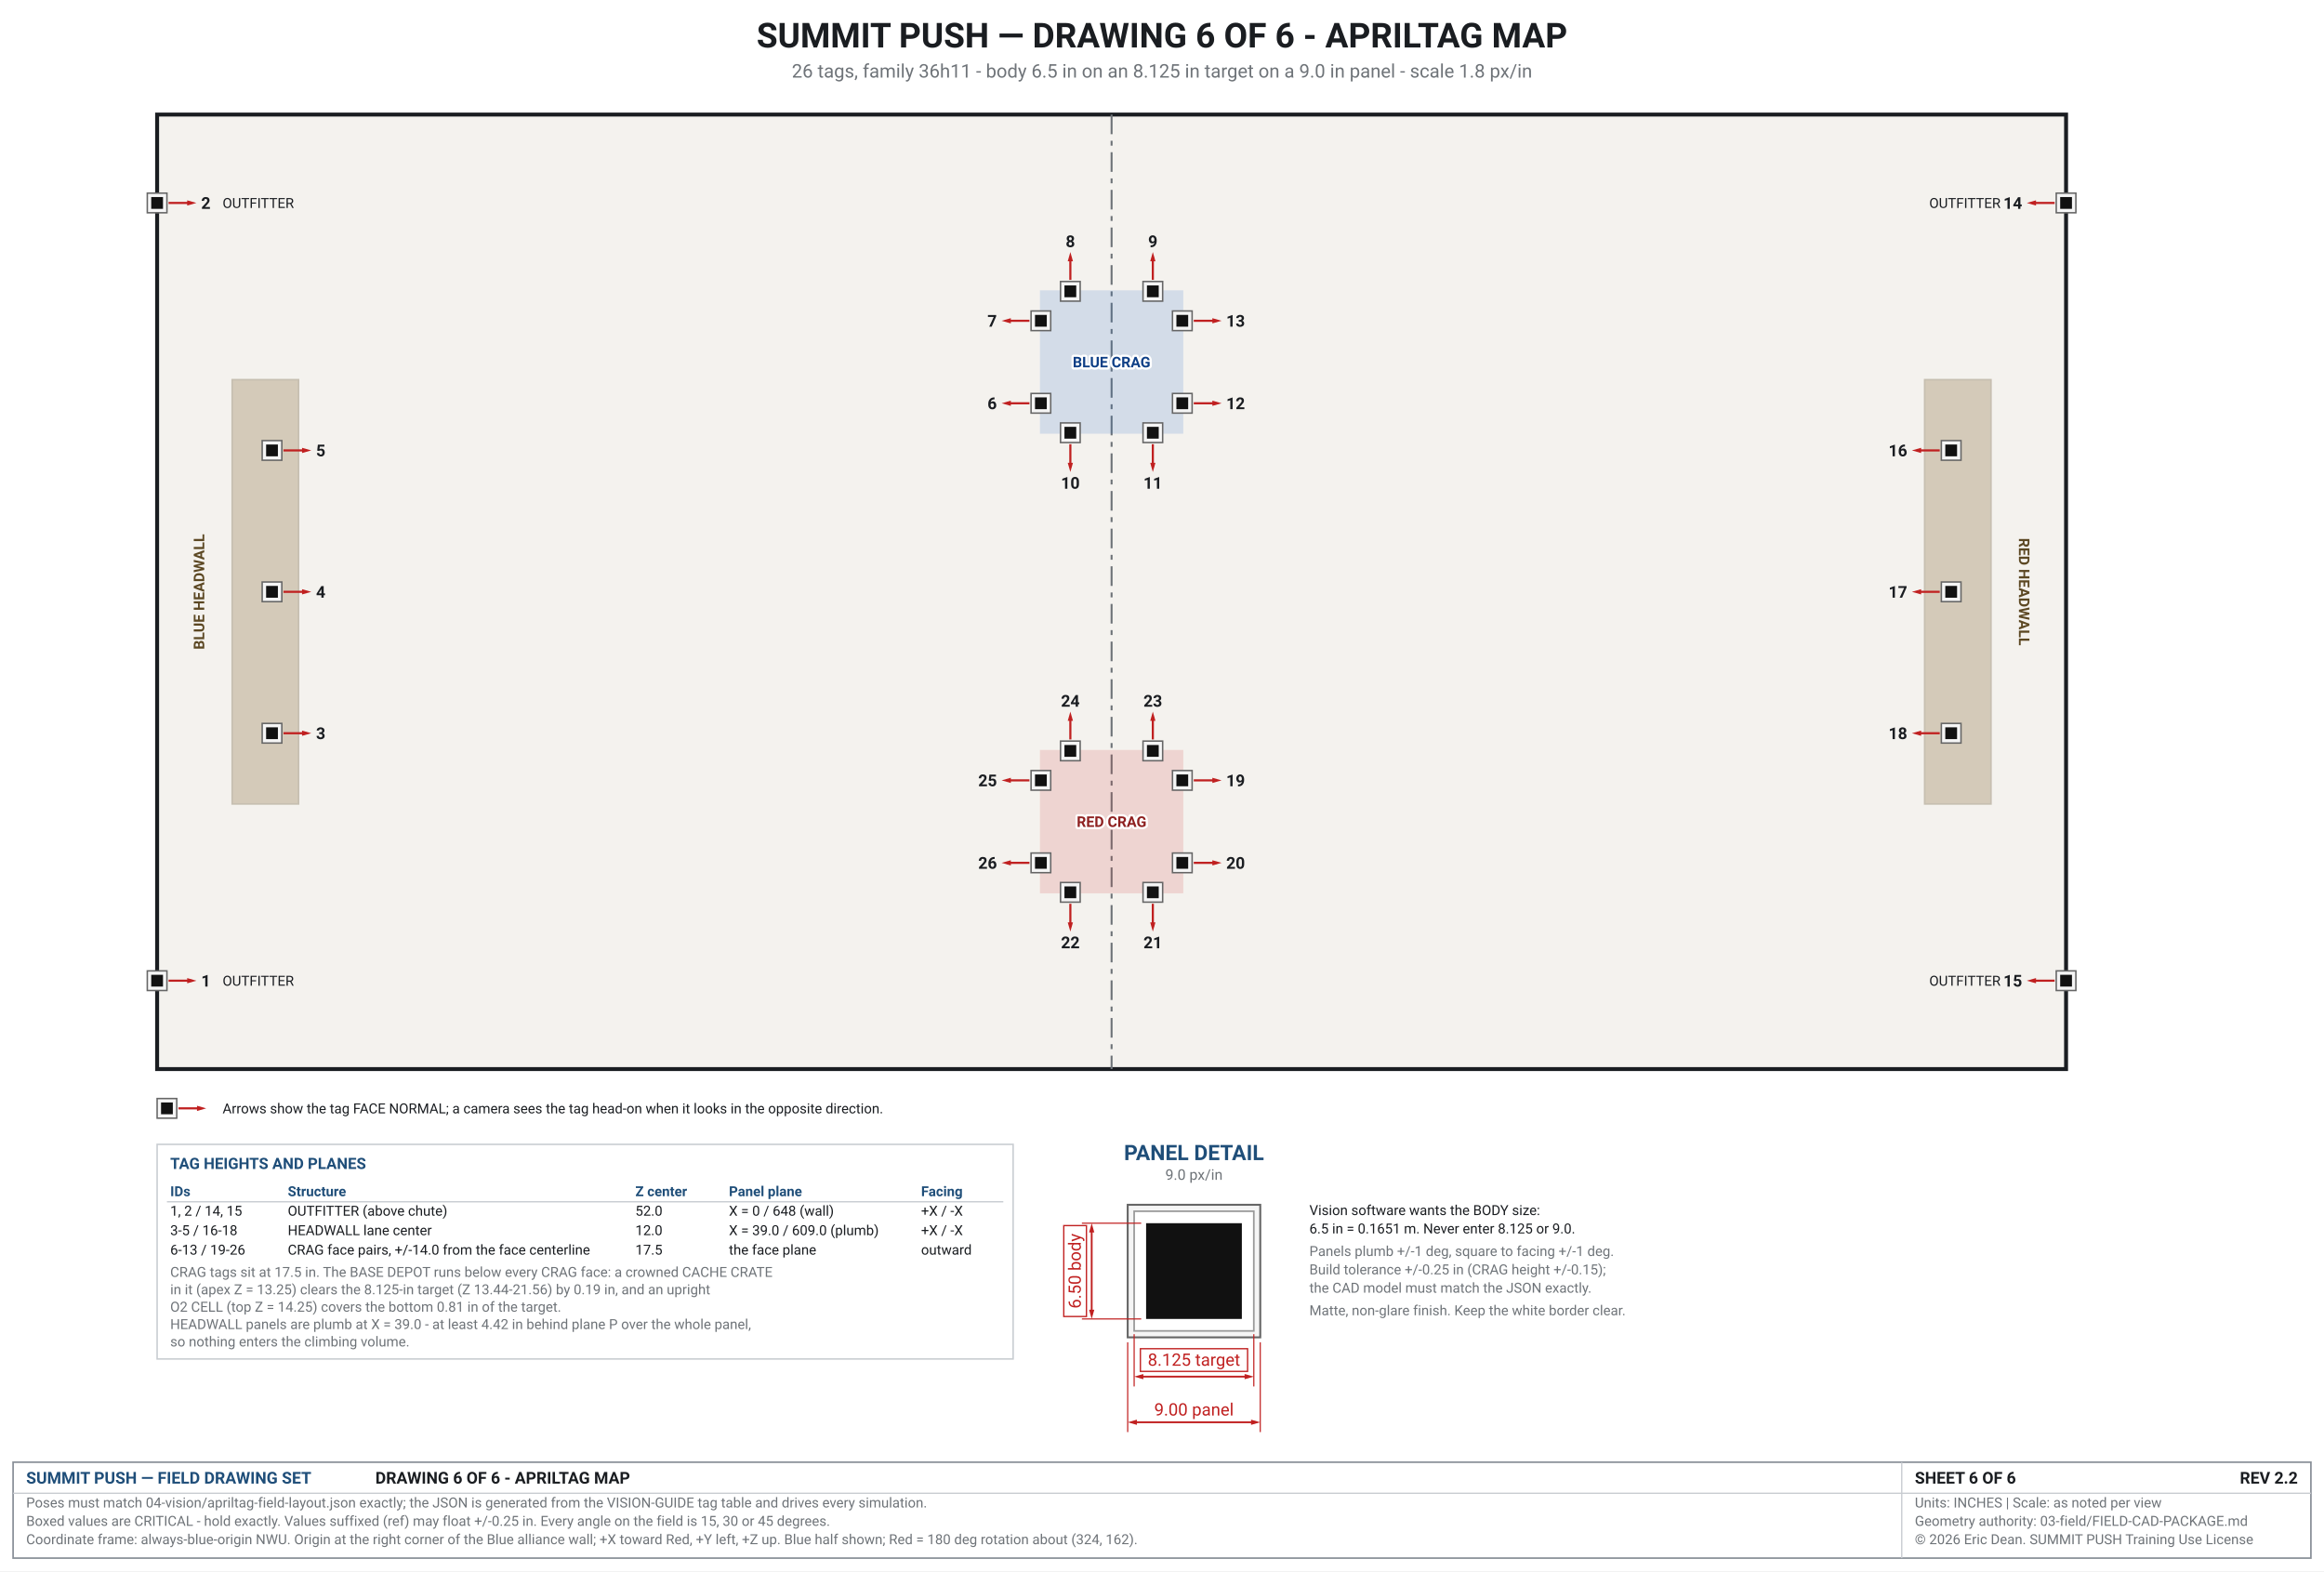
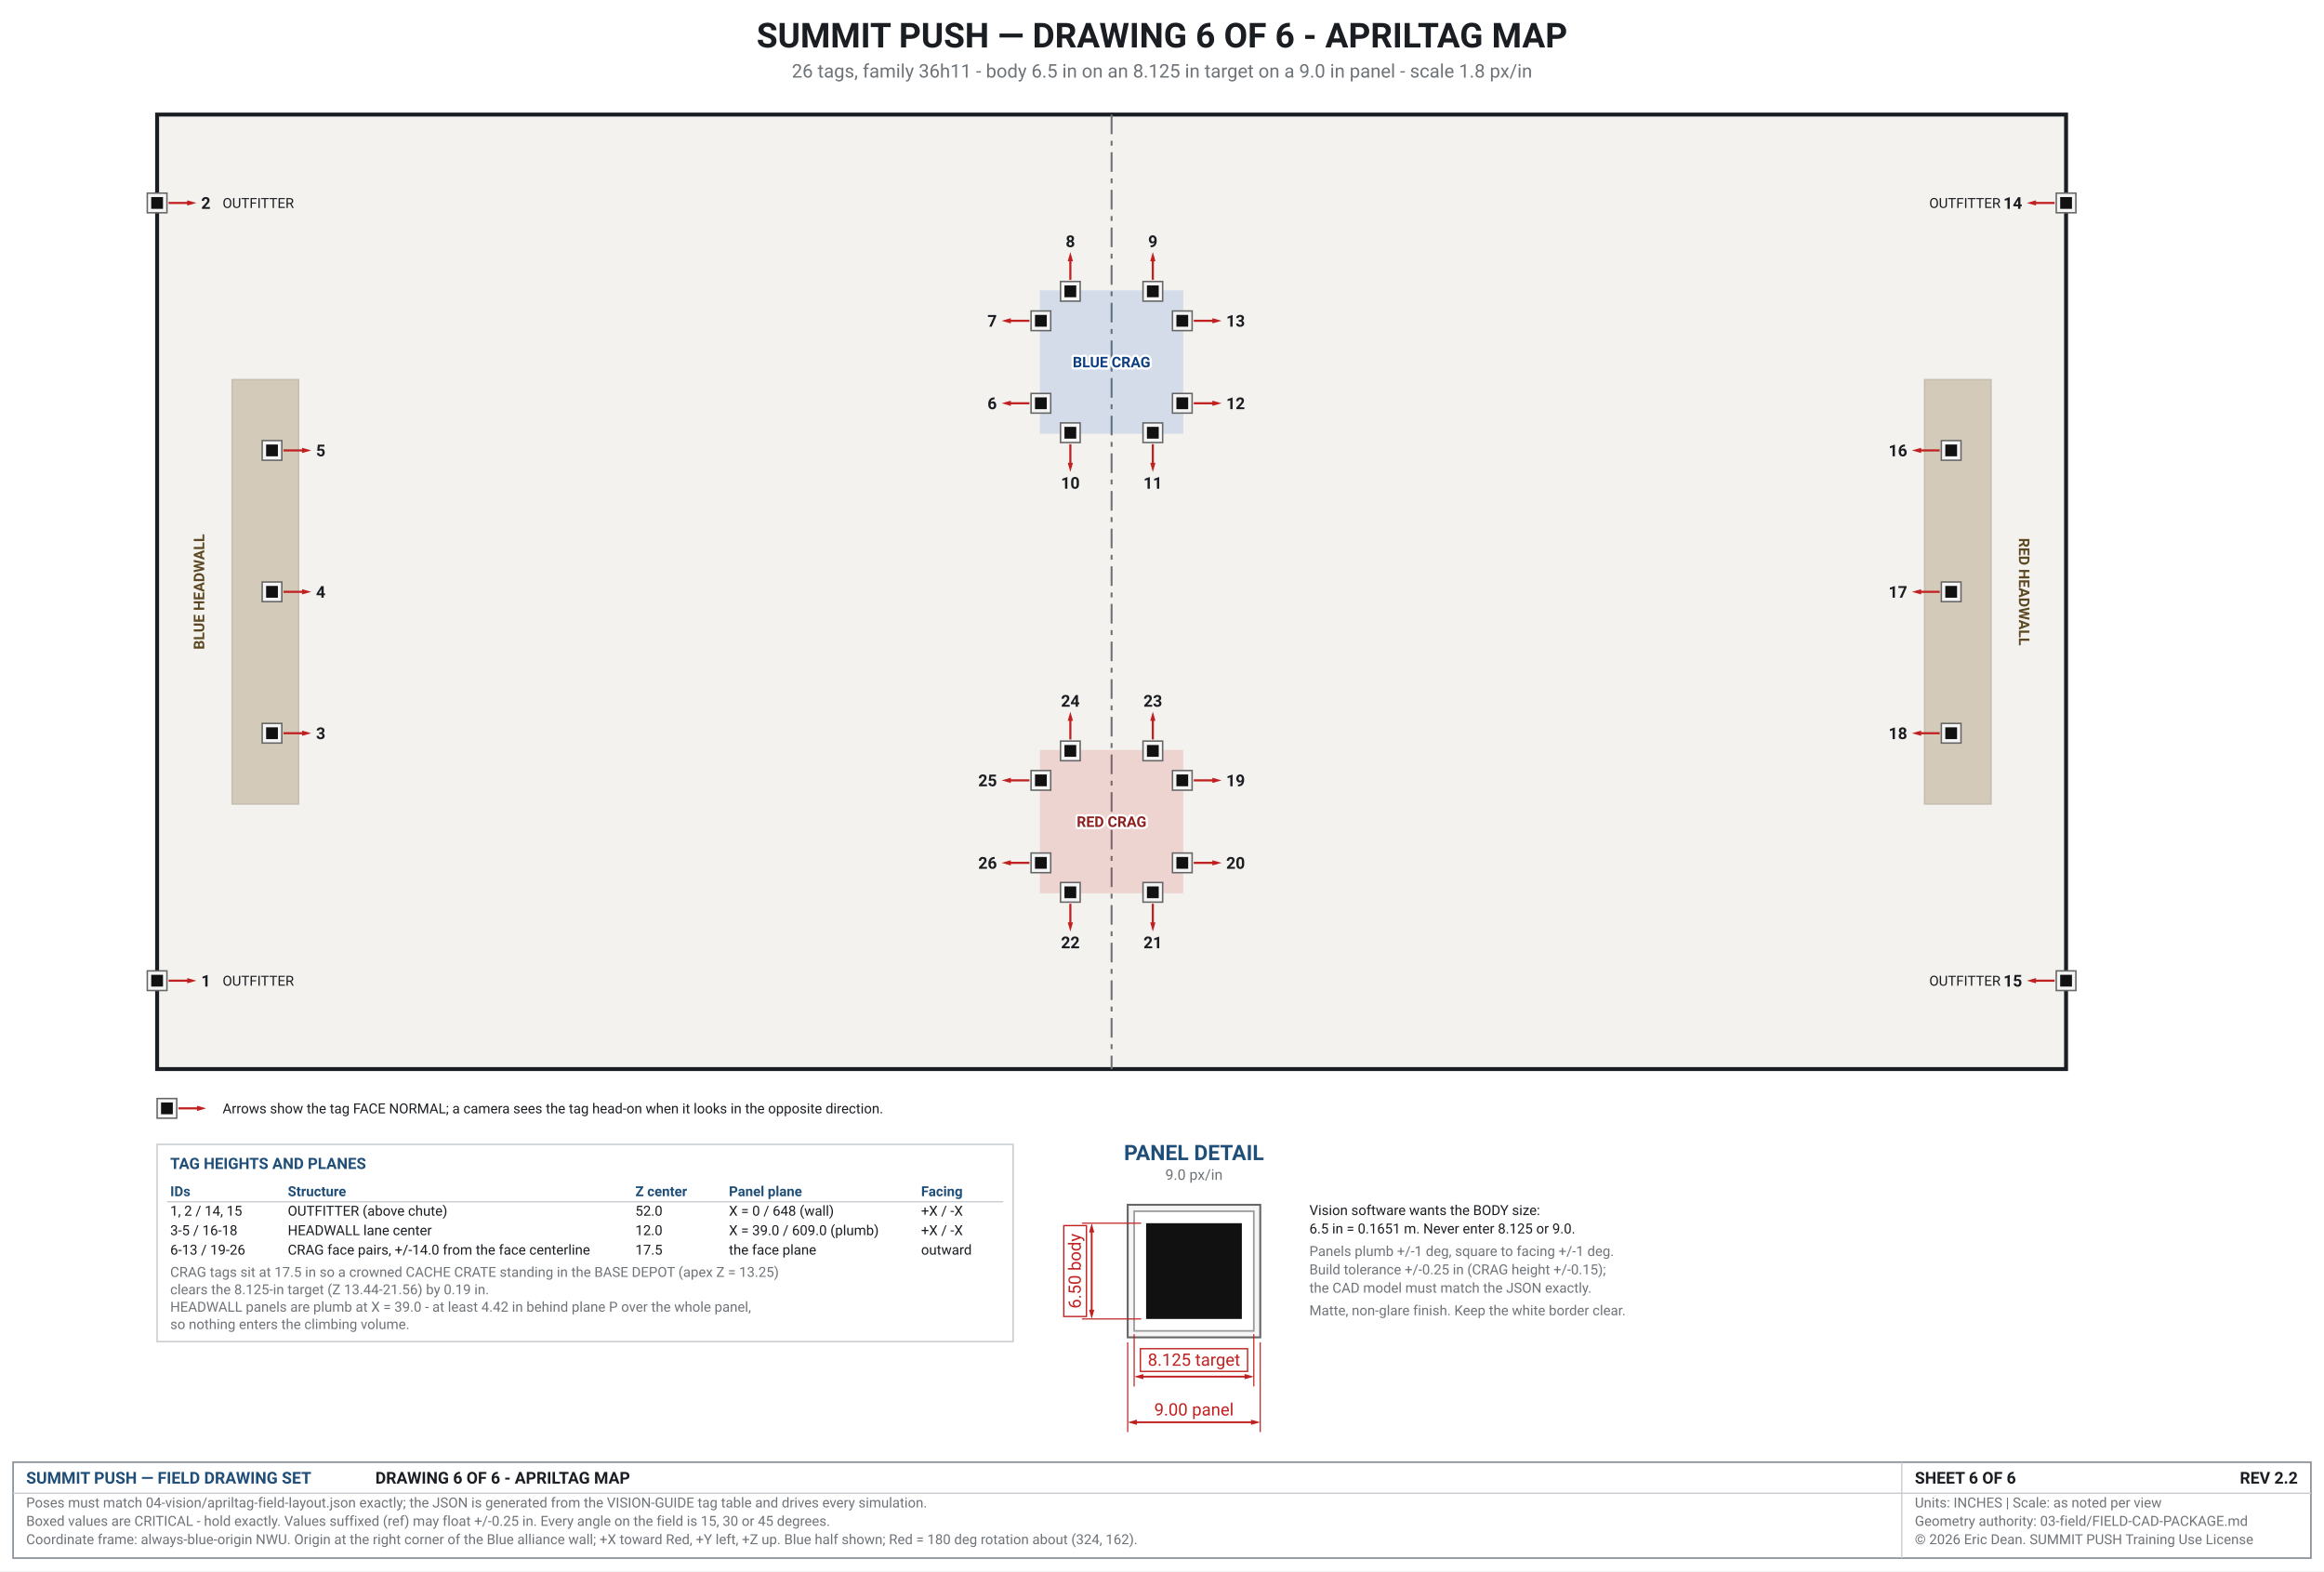
<svg xmlns="http://www.w3.org/2000/svg" viewBox="0 0 1420 960" font-family="Segoe UI, Roboto, Arial, sans-serif">
  <rect width="1420" height="960" fill="#ffffff" />
  <text x="710" y="29.0" text-anchor="middle" font-size="21.00" font-weight="bold" fill="#1A1D21">SUMMIT PUSH — DRAWING 6 OF 6 - APRILTAG MAP</text>
  <text x="710" y="47.4" text-anchor="middle" font-size="11.50" fill="#6E7378">26 tags, family 36h11 - body 6.5 in on an 8.125 in target on a 9.0 in panel - scale 1.8 px/in</text>
  <rect x="96.00" y="70.00" width="1166.40" height="583.20" fill="#F4F2EE" stroke="#1A1D21" stroke-width="2.40" />
  <line x1="679.20" y1="70.00" x2="679.20" y2="653.20" stroke="#6E7378" stroke-width="1.20" stroke-dasharray="12 4 3 4" />
  <rect x="636.00" y="178.00" width="86.40" height="86.40" fill="#1D63C8" stroke="#1D63C8" stroke-width="1.20" opacity="0.16" />
  <text x="679.20" y="224.44" font-size="9.00" fill="#0E3F86" text-anchor="middle" font-weight="bold" stroke="#FFFFFF" stroke-width="2.70" stroke-linejoin="round" paint-order="stroke">BLUE CRAG</text>
  <rect x="636.00" y="458.80" width="86.40" height="86.40" fill="#CC3333" stroke="#CC3333" stroke-width="1.20" opacity="0.16" />
  <text x="679.20" y="505.24" font-size="9.00" fill="#8E2020" text-anchor="middle" font-weight="bold" stroke="#FFFFFF" stroke-width="2.70" stroke-linejoin="round" paint-order="stroke">RED CRAG</text>
  <rect x="141.89" y="232.00" width="40.51" height="259.20" fill="#8A6D3B" stroke="#5C4823" stroke-width="1.00" opacity="0.30" />
  <text x="124.80" y="361.60" font-size="9.00" fill="#5C4823" text-anchor="middle" font-weight="bold" transform="rotate(-90.00 124.80 361.60)">BLUE HEADWALL</text>
  <rect x="1176.00" y="232.00" width="40.51" height="259.20" fill="#8A6D3B" stroke="#5C4823" stroke-width="1.00" opacity="0.30" />
  <text x="1233.60" y="361.60" font-size="9.00" fill="#5C4823" text-anchor="middle" font-weight="bold" transform="rotate(90.00 1233.60 361.60)">RED HEADWALL</text>
  <rect x="90.00" y="593.20" width="12.00" height="12.00" fill="#F5F5F5" stroke="#666666" stroke-width="0.90" />
  <rect x="92.40" y="595.60" width="7.20" height="7.20" fill="#111111" stroke="none" stroke-width="0.00" />
  <line x1="103.00" y1="599.20" x2="116.90" y2="599.20" stroke="#C02020" stroke-width="1.30" />
  <path d="M 120.00 599.20 L 114.37 600.80 L 114.37 597.60 Z" fill="#C02020" stroke="none" />
  <text x="125.78" y="602.80" font-size="10.00" fill="#1A1D21" text-anchor="middle" font-weight="bold">1</text>
  <text x="136.00" y="602.26" font-size="8.50" fill="#1A1D21">OUTFITTER</text>
  <rect x="90.00" y="118.00" width="12.00" height="12.00" fill="#F5F5F5" stroke="#666666" stroke-width="0.90" />
  <rect x="92.40" y="120.40" width="7.20" height="7.20" fill="#111111" stroke="none" stroke-width="0.00" />
  <line x1="103.00" y1="124.00" x2="116.90" y2="124.00" stroke="#C02020" stroke-width="1.30" />
  <path d="M 120.00 124.00 L 114.37 125.60 L 114.37 122.40 Z" fill="#C02020" stroke="none" />
  <text x="125.78" y="127.60" font-size="10.00" fill="#1A1D21" text-anchor="middle" font-weight="bold">2</text>
  <text x="136.00" y="127.06" font-size="8.50" fill="#1A1D21">OUTFITTER</text>
  <rect x="160.20" y="442.00" width="12.00" height="12.00" fill="#F5F5F5" stroke="#666666" stroke-width="0.90" />
  <rect x="162.60" y="444.40" width="7.20" height="7.20" fill="#111111" stroke="none" stroke-width="0.00" />
  <line x1="173.20" y1="448.00" x2="187.10" y2="448.00" stroke="#C02020" stroke-width="1.30" />
  <path d="M 190.20 448.00 L 184.57 449.60 L 184.57 446.40 Z" fill="#C02020" stroke="none" />
  <text x="195.98" y="451.60" font-size="10.00" fill="#1A1D21" text-anchor="middle" font-weight="bold">3</text>
  <rect x="160.20" y="355.60" width="12.00" height="12.00" fill="#F5F5F5" stroke="#666666" stroke-width="0.90" />
  <rect x="162.60" y="358.00" width="7.20" height="7.20" fill="#111111" stroke="none" stroke-width="0.00" />
  <line x1="173.20" y1="361.60" x2="187.10" y2="361.60" stroke="#C02020" stroke-width="1.30" />
  <path d="M 190.20 361.60 L 184.57 363.20 L 184.57 360.00 Z" fill="#C02020" stroke="none" />
  <text x="195.98" y="365.20" font-size="10.00" fill="#1A1D21" text-anchor="middle" font-weight="bold">4</text>
  <rect x="160.20" y="269.20" width="12.00" height="12.00" fill="#F5F5F5" stroke="#666666" stroke-width="0.90" />
  <rect x="162.60" y="271.60" width="7.20" height="7.20" fill="#111111" stroke="none" stroke-width="0.00" />
  <line x1="173.20" y1="275.20" x2="187.10" y2="275.20" stroke="#C02020" stroke-width="1.30" />
  <path d="M 190.20 275.20 L 184.57 276.80 L 184.57 273.60 Z" fill="#C02020" stroke="none" />
  <text x="195.98" y="278.80" font-size="10.00" fill="#1A1D21" text-anchor="middle" font-weight="bold">5</text>
  <rect x="630.00" y="240.40" width="12.00" height="12.00" fill="#F5F5F5" stroke="#666666" stroke-width="0.90" />
  <rect x="632.40" y="242.80" width="7.20" height="7.20" fill="#111111" stroke="none" stroke-width="0.00" />
  <line x1="629.00" y1="246.40" x2="615.10" y2="246.40" stroke="#C02020" stroke-width="1.30" />
  <path d="M 612.00 246.40 L 617.63 244.80 L 617.63 248.00 Z" fill="#C02020" stroke="none" />
  <text x="606.22" y="250.00" font-size="10.00" fill="#1A1D21" text-anchor="middle" font-weight="bold">6</text>
  <rect x="630.00" y="190.00" width="12.00" height="12.00" fill="#F5F5F5" stroke="#666666" stroke-width="0.90" />
  <rect x="632.40" y="192.40" width="7.20" height="7.20" fill="#111111" stroke="none" stroke-width="0.00" />
  <line x1="629.00" y1="196.00" x2="615.10" y2="196.00" stroke="#C02020" stroke-width="1.30" />
  <path d="M 612.00 196.00 L 617.63 194.40 L 617.63 197.60 Z" fill="#C02020" stroke="none" />
  <text x="606.22" y="199.60" font-size="10.00" fill="#1A1D21" text-anchor="middle" font-weight="bold">7</text>
  <rect x="648.00" y="172.00" width="12.00" height="12.00" fill="#F5F5F5" stroke="#666666" stroke-width="0.90" />
  <rect x="650.40" y="174.40" width="7.20" height="7.20" fill="#111111" stroke="none" stroke-width="0.00" />
  <line x1="654.00" y1="171.00" x2="654.00" y2="157.10" stroke="#C02020" stroke-width="1.30" />
  <path d="M 654.00 154.00 L 655.60 159.63 L 652.40 159.63 Z" fill="#C02020" stroke="none" />
  <text x="654.00" y="151.00" font-size="10.00" fill="#1A1D21" text-anchor="middle" font-weight="bold">8</text>
  <rect x="698.40" y="172.00" width="12.00" height="12.00" fill="#F5F5F5" stroke="#666666" stroke-width="0.90" />
  <rect x="700.80" y="174.40" width="7.20" height="7.20" fill="#111111" stroke="none" stroke-width="0.00" />
  <line x1="704.40" y1="171.00" x2="704.40" y2="157.10" stroke="#C02020" stroke-width="1.30" />
  <path d="M 704.40 154.00 L 706.00 159.63 L 702.80 159.63 Z" fill="#C02020" stroke="none" />
  <text x="704.40" y="151.00" font-size="10.00" fill="#1A1D21" text-anchor="middle" font-weight="bold">9</text>
  <rect x="648.00" y="258.40" width="12.00" height="12.00" fill="#F5F5F5" stroke="#666666" stroke-width="0.90" />
  <rect x="650.40" y="260.80" width="7.20" height="7.20" fill="#111111" stroke="none" stroke-width="0.00" />
  <line x1="654.00" y1="271.40" x2="654.00" y2="285.30" stroke="#C02020" stroke-width="1.30" />
  <path d="M 654.00 288.40 L 652.40 282.77 L 655.60 282.77 Z" fill="#C02020" stroke="none" />
  <text x="654.00" y="298.60" font-size="10.00" fill="#1A1D21" text-anchor="middle" font-weight="bold">10</text>
  <rect x="698.40" y="258.40" width="12.00" height="12.00" fill="#F5F5F5" stroke="#666666" stroke-width="0.90" />
  <rect x="700.80" y="260.80" width="7.20" height="7.20" fill="#111111" stroke="none" stroke-width="0.00" />
  <line x1="704.40" y1="271.40" x2="704.40" y2="285.30" stroke="#C02020" stroke-width="1.30" />
  <path d="M 704.40 288.40 L 702.80 282.77 L 706.00 282.77 Z" fill="#C02020" stroke="none" />
  <text x="704.40" y="298.60" font-size="10.00" fill="#1A1D21" text-anchor="middle" font-weight="bold">11</text>
  <rect x="716.40" y="240.40" width="12.00" height="12.00" fill="#F5F5F5" stroke="#666666" stroke-width="0.90" />
  <rect x="718.80" y="242.80" width="7.20" height="7.20" fill="#111111" stroke="none" stroke-width="0.00" />
  <line x1="729.40" y1="246.40" x2="743.30" y2="246.40" stroke="#C02020" stroke-width="1.30" />
  <path d="M 746.40 246.40 L 740.77 248.00 L 740.77 244.80 Z" fill="#C02020" stroke="none" />
  <text x="754.96" y="250.00" font-size="10.00" fill="#1A1D21" text-anchor="middle" font-weight="bold">12</text>
  <rect x="716.40" y="190.00" width="12.00" height="12.00" fill="#F5F5F5" stroke="#666666" stroke-width="0.90" />
  <rect x="718.80" y="192.40" width="7.20" height="7.20" fill="#111111" stroke="none" stroke-width="0.00" />
  <line x1="729.40" y1="196.00" x2="743.30" y2="196.00" stroke="#C02020" stroke-width="1.30" />
  <path d="M 746.40 196.00 L 740.77 197.60 L 740.77 194.40 Z" fill="#C02020" stroke="none" />
  <text x="754.96" y="199.60" font-size="10.00" fill="#1A1D21" text-anchor="middle" font-weight="bold">13</text>
  <rect x="1256.40" y="118.00" width="12.00" height="12.00" fill="#F5F5F5" stroke="#666666" stroke-width="0.90" />
  <rect x="1258.80" y="120.40" width="7.20" height="7.20" fill="#111111" stroke="none" stroke-width="0.00" />
  <line x1="1255.40" y1="124.00" x2="1241.50" y2="124.00" stroke="#C02020" stroke-width="1.30" />
  <path d="M 1238.40 124.00 L 1244.03 122.40 L 1244.03 125.60 Z" fill="#C02020" stroke="none" />
  <text x="1229.84" y="127.60" font-size="10.00" fill="#1A1D21" text-anchor="middle" font-weight="bold">14</text>
  <text x="1222.40" y="127.06" font-size="8.50" fill="#1A1D21" text-anchor="end">OUTFITTER</text>
  <rect x="1256.40" y="593.20" width="12.00" height="12.00" fill="#F5F5F5" stroke="#666666" stroke-width="0.90" />
  <rect x="1258.80" y="595.60" width="7.20" height="7.20" fill="#111111" stroke="none" stroke-width="0.00" />
  <line x1="1255.40" y1="599.20" x2="1241.50" y2="599.20" stroke="#C02020" stroke-width="1.30" />
  <path d="M 1238.40 599.20 L 1244.03 597.60 L 1244.03 600.80 Z" fill="#C02020" stroke="none" />
  <text x="1229.84" y="602.80" font-size="10.00" fill="#1A1D21" text-anchor="middle" font-weight="bold">15</text>
  <text x="1222.40" y="602.26" font-size="8.50" fill="#1A1D21" text-anchor="end">OUTFITTER</text>
  <rect x="1186.20" y="269.20" width="12.00" height="12.00" fill="#F5F5F5" stroke="#666666" stroke-width="0.90" />
  <rect x="1188.60" y="271.60" width="7.20" height="7.20" fill="#111111" stroke="none" stroke-width="0.00" />
  <line x1="1185.20" y1="275.20" x2="1171.30" y2="275.20" stroke="#C02020" stroke-width="1.30" />
  <path d="M 1168.20 275.20 L 1173.83 273.60 L 1173.83 276.80 Z" fill="#C02020" stroke="none" />
  <text x="1159.64" y="278.80" font-size="10.00" fill="#1A1D21" text-anchor="middle" font-weight="bold">16</text>
  <rect x="1186.20" y="355.60" width="12.00" height="12.00" fill="#F5F5F5" stroke="#666666" stroke-width="0.90" />
  <rect x="1188.60" y="358.00" width="7.20" height="7.20" fill="#111111" stroke="none" stroke-width="0.00" />
  <line x1="1185.20" y1="361.60" x2="1171.30" y2="361.60" stroke="#C02020" stroke-width="1.30" />
  <path d="M 1168.20 361.60 L 1173.83 360.00 L 1173.83 363.20 Z" fill="#C02020" stroke="none" />
  <text x="1159.64" y="365.20" font-size="10.00" fill="#1A1D21" text-anchor="middle" font-weight="bold">17</text>
  <rect x="1186.20" y="442.00" width="12.00" height="12.00" fill="#F5F5F5" stroke="#666666" stroke-width="0.90" />
  <rect x="1188.60" y="444.40" width="7.20" height="7.20" fill="#111111" stroke="none" stroke-width="0.00" />
  <line x1="1185.20" y1="448.00" x2="1171.30" y2="448.00" stroke="#C02020" stroke-width="1.30" />
  <path d="M 1168.20 448.00 L 1173.83 446.40 L 1173.83 449.60 Z" fill="#C02020" stroke="none" />
  <text x="1159.64" y="451.60" font-size="10.00" fill="#1A1D21" text-anchor="middle" font-weight="bold">18</text>
  <rect x="716.40" y="470.80" width="12.00" height="12.00" fill="#F5F5F5" stroke="#666666" stroke-width="0.90" />
  <rect x="718.80" y="473.20" width="7.20" height="7.20" fill="#111111" stroke="none" stroke-width="0.00" />
  <line x1="729.40" y1="476.80" x2="743.30" y2="476.80" stroke="#C02020" stroke-width="1.30" />
  <path d="M 746.40 476.80 L 740.77 478.40 L 740.77 475.20 Z" fill="#C02020" stroke="none" />
  <text x="754.96" y="480.40" font-size="10.00" fill="#1A1D21" text-anchor="middle" font-weight="bold">19</text>
  <rect x="716.40" y="521.20" width="12.00" height="12.00" fill="#F5F5F5" stroke="#666666" stroke-width="0.90" />
  <rect x="718.80" y="523.60" width="7.20" height="7.20" fill="#111111" stroke="none" stroke-width="0.00" />
  <line x1="729.40" y1="527.20" x2="743.30" y2="527.20" stroke="#C02020" stroke-width="1.30" />
  <path d="M 746.40 527.20 L 740.77 528.80 L 740.77 525.60 Z" fill="#C02020" stroke="none" />
  <text x="754.96" y="530.80" font-size="10.00" fill="#1A1D21" text-anchor="middle" font-weight="bold">20</text>
  <rect x="698.40" y="539.20" width="12.00" height="12.00" fill="#F5F5F5" stroke="#666666" stroke-width="0.90" />
  <rect x="700.80" y="541.60" width="7.20" height="7.20" fill="#111111" stroke="none" stroke-width="0.00" />
  <line x1="704.40" y1="552.20" x2="704.40" y2="566.10" stroke="#C02020" stroke-width="1.30" />
  <path d="M 704.40 569.20 L 702.80 563.57 L 706.00 563.57 Z" fill="#C02020" stroke="none" />
  <text x="704.40" y="579.40" font-size="10.00" fill="#1A1D21" text-anchor="middle" font-weight="bold">21</text>
  <rect x="648.00" y="539.20" width="12.00" height="12.00" fill="#F5F5F5" stroke="#666666" stroke-width="0.90" />
  <rect x="650.40" y="541.60" width="7.20" height="7.20" fill="#111111" stroke="none" stroke-width="0.00" />
  <line x1="654.00" y1="552.20" x2="654.00" y2="566.10" stroke="#C02020" stroke-width="1.30" />
  <path d="M 654.00 569.20 L 652.40 563.57 L 655.60 563.57 Z" fill="#C02020" stroke="none" />
  <text x="654.00" y="579.40" font-size="10.00" fill="#1A1D21" text-anchor="middle" font-weight="bold">22</text>
  <rect x="698.40" y="452.80" width="12.00" height="12.00" fill="#F5F5F5" stroke="#666666" stroke-width="0.90" />
  <rect x="700.80" y="455.20" width="7.20" height="7.20" fill="#111111" stroke="none" stroke-width="0.00" />
  <line x1="704.40" y1="451.80" x2="704.40" y2="437.90" stroke="#C02020" stroke-width="1.30" />
  <path d="M 704.40 434.80 L 706.00 440.43 L 702.80 440.43 Z" fill="#C02020" stroke="none" />
  <text x="704.40" y="431.80" font-size="10.00" fill="#1A1D21" text-anchor="middle" font-weight="bold">23</text>
  <rect x="648.00" y="452.80" width="12.00" height="12.00" fill="#F5F5F5" stroke="#666666" stroke-width="0.90" />
  <rect x="650.40" y="455.20" width="7.20" height="7.20" fill="#111111" stroke="none" stroke-width="0.00" />
  <line x1="654.00" y1="451.80" x2="654.00" y2="437.90" stroke="#C02020" stroke-width="1.30" />
  <path d="M 654.00 434.80 L 655.60 440.43 L 652.40 440.43 Z" fill="#C02020" stroke="none" />
  <text x="654.00" y="431.80" font-size="10.00" fill="#1A1D21" text-anchor="middle" font-weight="bold">24</text>
  <rect x="630.00" y="470.80" width="12.00" height="12.00" fill="#F5F5F5" stroke="#666666" stroke-width="0.90" />
  <rect x="632.40" y="473.20" width="7.20" height="7.20" fill="#111111" stroke="none" stroke-width="0.00" />
  <line x1="629.00" y1="476.80" x2="615.10" y2="476.80" stroke="#C02020" stroke-width="1.30" />
  <path d="M 612.00 476.80 L 617.63 475.20 L 617.63 478.40 Z" fill="#C02020" stroke="none" />
  <text x="603.44" y="480.40" font-size="10.00" fill="#1A1D21" text-anchor="middle" font-weight="bold">25</text>
  <rect x="630.00" y="521.20" width="12.00" height="12.00" fill="#F5F5F5" stroke="#666666" stroke-width="0.90" />
  <rect x="632.40" y="523.60" width="7.20" height="7.20" fill="#111111" stroke="none" stroke-width="0.00" />
  <line x1="629.00" y1="527.20" x2="615.10" y2="527.20" stroke="#C02020" stroke-width="1.30" />
  <path d="M 612.00 527.20 L 617.63 525.60 L 617.63 528.80 Z" fill="#C02020" stroke="none" />
  <text x="603.44" y="530.80" font-size="10.00" fill="#1A1D21" text-anchor="middle" font-weight="bold">26</text>
  <rect x="96.00" y="671.20" width="12.00" height="12.00" fill="#F5F5F5" stroke="#666666" stroke-width="0.90" />
  <rect x="98.40" y="673.60" width="7.20" height="7.20" fill="#111111" stroke="none" stroke-width="0.00" />
  <line x1="109.00" y1="677.20" x2="122.90" y2="677.20" stroke="#C02020" stroke-width="1.30" />
  <path d="M 126.00 677.20 L 120.37 678.80 L 120.37 675.60 Z" fill="#C02020" stroke="none" />
  <text x="136.00" y="680.26" font-size="8.50" fill="#1A1D21">Arrows show the tag FACE NORMAL; a camera sees the tag head-on when it looks in the opposite direction.</text>
-   <rect x="96.00" y="699.20" width="523.04" height="131.13" fill="#FFFFFF" stroke="#C8CCD1" stroke-width="0.90" />
+   <rect x="96.00" y="699.20" width="523.04" height="120.50" fill="#FFFFFF" stroke="#C8CCD1" stroke-width="0.90" />
  <text x="104.00" y="714.23" font-size="9.50" fill="#1F4E79" font-weight="bold">TAG HEIGHTS AND PLANES</text>
  <text x="104.00" y="730.88" font-size="8.50" fill="#1F4E79" font-weight="bold">IDs</text>
  <text x="175.83" y="730.88" font-size="8.50" fill="#1F4E79" font-weight="bold">Structure</text>
  <text x="388.20" y="730.88" font-size="8.50" fill="#1F4E79" font-weight="bold">Z center</text>
  <text x="445.38" y="730.88" font-size="8.50" fill="#1F4E79" font-weight="bold">Panel plane</text>
  <text x="562.81" y="730.88" font-size="8.50" fill="#1F4E79" font-weight="bold">Facing</text>
  <line x1="102.00" y1="734.28" x2="613.04" y2="734.28" stroke="#C8CCD1" stroke-width="0.80" />
  <text x="104.00" y="742.78" font-size="8.50" fill="#1A1D21">1, 2 / 14, 15</text>
  <text x="175.83" y="742.78" font-size="8.50" fill="#1A1D21">OUTFITTER (above chute)</text>
  <text x="388.20" y="742.78" font-size="8.50" fill="#1A1D21">52.0</text>
  <text x="445.38" y="742.78" font-size="8.50" fill="#1A1D21">X = 0 / 648 (wall)</text>
  <text x="562.81" y="742.78" font-size="8.50" fill="#1A1D21">+X / -X</text>
  <text x="104.00" y="754.68" font-size="8.50" fill="#1A1D21">3-5 / 16-18</text>
  <text x="175.83" y="754.68" font-size="8.50" fill="#1A1D21">HEADWALL lane center</text>
  <text x="388.20" y="754.68" font-size="8.50" fill="#1A1D21">12.0</text>
  <text x="445.38" y="754.68" font-size="8.50" fill="#1A1D21">X = 39.0 / 609.0 (plumb)</text>
  <text x="562.81" y="754.68" font-size="8.50" fill="#1A1D21">+X / -X</text>
  <text x="104.00" y="766.58" font-size="8.50" fill="#1A1D21">6-13 / 19-26</text>
  <text x="175.83" y="766.58" font-size="8.50" fill="#1A1D21">CRAG face pairs, +/-14.0 from the face centerline</text>
  <text x="388.20" y="766.58" font-size="8.50" fill="#1A1D21">17.5</text>
  <text x="445.38" y="766.58" font-size="8.50" fill="#1A1D21">the face plane</text>
  <text x="562.81" y="766.58" font-size="8.50" fill="#1A1D21">outward</text>
-   <text x="104.00" y="780.18" font-size="8.50" fill="#6E7378">CRAG tags sit at 17.5 in. The BASE DEPOT runs below every CRAG face: a crowned CACHE CRATE</text>
-   <text x="104.00" y="790.81" font-size="8.50" fill="#6E7378">in it (apex Z = 13.25) clears the 8.125-in target (Z 13.44-21.56) by 0.19 in, and an upright</text>
-   <text x="104.00" y="801.43" font-size="8.50" fill="#6E7378">O2 CELL (top Z = 14.25) covers the bottom 0.81 in of the target.</text>
-   <text x="104.00" y="812.06" font-size="8.50" fill="#6E7378">HEADWALL panels are plumb at X = 39.0 - at least 4.42 in behind plane P over the whole panel,</text>
-   <text x="104.00" y="822.68" font-size="8.50" fill="#6E7378">so nothing enters the climbing volume.</text>
+   <text x="104.00" y="780.18" font-size="8.50" fill="#6E7378">CRAG tags sit at 17.5 in so a crowned CACHE CRATE standing in the BASE DEPOT (apex Z = 13.25)</text>
+   <text x="104.00" y="790.81" font-size="8.50" fill="#6E7378">clears the 8.125-in target (Z 13.44-21.56) by 0.19 in.</text>
+   <text x="104.00" y="801.43" font-size="8.50" fill="#6E7378">HEADWALL panels are plumb at X = 39.0 - at least 4.42 in behind plane P over the whole panel,</text>
+   <text x="104.00" y="812.06" font-size="8.50" fill="#6E7378">so nothing enters the climbing volume.</text>
  <text x="729.54" y="708.82" font-size="13.00" fill="#1F4E79" text-anchor="middle" font-weight="bold">PANEL DETAIL</text>
  <text x="729.54" y="720.87" font-size="9.00" fill="#6E7378" text-anchor="middle">9.0 px/in</text>
  <rect x="689.04" y="736.12" width="81.00" height="81.00" fill="#F5F5F5" stroke="#666666" stroke-width="1.20" />
  <rect x="692.98" y="740.06" width="73.12" height="73.12" fill="#FFFFFF" stroke="#999999" stroke-width="1.00" />
  <rect x="700.29" y="747.37" width="58.50" height="58.50" fill="#111111" stroke="none" stroke-width="0.00" />
  <line x1="696.08" y1="841.12" x2="763.00" y2="841.12" stroke="#C02020" stroke-width="1.10" />
  <path d="M 766.10 841.12 L 760.47 842.72 L 760.47 839.52 Z" fill="#C02020" stroke="none" />
  <path d="M 692.98 841.12 L 698.61 839.52 L 698.61 842.72 Z" fill="#C02020" stroke="none" />
  <line x1="692.98" y1="815.18" x2="692.98" y2="847.12" stroke="#C02020" stroke-width="0.70" />
  <line x1="766.10" y1="815.18" x2="766.10" y2="847.12" stroke="#C02020" stroke-width="0.70" />
  <rect x="696.80" y="824.06" width="65.49" height="13.86" fill="#ffffff" stroke="#C02020" stroke-width="0.80" />
  <text x="729.54" y="834.46" font-size="10.50" fill="#C02020" text-anchor="middle">8.125 target</text>
  <line x1="692.14" y1="869.00" x2="766.94" y2="869.00" stroke="#C02020" stroke-width="1.10" />
  <path d="M 770.04 869.00 L 764.41 870.60 L 764.41 867.40 Z" fill="#C02020" stroke="none" />
  <path d="M 689.04 869.00 L 694.68 867.40 L 694.68 870.60 Z" fill="#C02020" stroke="none" />
  <line x1="689.04" y1="820.12" x2="689.04" y2="875.00" stroke="#C02020" stroke-width="0.70" />
  <line x1="770.04" y1="820.12" x2="770.04" y2="875.00" stroke="#C02020" stroke-width="0.70" />
  <text x="729.54" y="864.88" font-size="10.50" fill="#C02020" text-anchor="middle">9.00 panel</text>
  <line x1="667.04" y1="750.47" x2="667.04" y2="802.77" stroke="#C02020" stroke-width="1.10" />
  <path d="M 667.04 805.87 L 665.44 800.24 L 668.64 800.24 Z" fill="#C02020" stroke="none" />
  <path d="M 667.04 747.37 L 668.64 753.00 L 665.44 753.00 Z" fill="#C02020" stroke="none" />
  <line x1="697.29" y1="747.37" x2="661.04" y2="747.37" stroke="#C02020" stroke-width="0.70" />
  <line x1="697.29" y1="805.87" x2="661.04" y2="805.87" stroke="#C02020" stroke-width="0.70" />
  <rect x="639.26" y="759.56" width="55.57" height="13.86" fill="#ffffff" stroke="#C02020" stroke-width="0.80" transform="rotate(-90.00 667.04 776.62)" />
  <text x="667.04" y="769.96" font-size="10.50" fill="#C02020" text-anchor="middle" transform="rotate(-90.00 667.04 776.62)">6.50 body</text>
  <text x="800.04" y="742.41" font-size="8.50" fill="#1A1D21">Vision software wants the BODY size:</text>
  <text x="800.04" y="753.63" font-size="8.50" fill="#1A1D21">6.5 in = 0.1651 m. Never enter 8.125 or 9.0.</text>
  <text x="800.04" y="767.40" font-size="8.50" fill="#6E7378">Panels plumb +/-1 deg, square to facing +/-1 deg.</text>
  <text x="800.04" y="778.62" font-size="8.50" fill="#6E7378">Build tolerance +/-0.25 in (CRAG height +/-0.15);</text>
  <text x="800.04" y="789.84" font-size="8.50" fill="#6E7378">the CAD model must match the JSON exactly.</text>
  <text x="800.04" y="803.61" font-size="8.50" fill="#6E7378">Matte, non-glare finish. Keep the white border clear.</text>
  <rect x="8.00" y="893.39" width="1404.00" height="58.61" fill="#FFFFFF" stroke="#8A9199" stroke-width="1.00" />
  <line x1="8.00" y1="912.39" x2="1412.00" y2="912.39" stroke="#C8CCD1" stroke-width="0.80" />
  <line x1="1162.00" y1="893.39" x2="1162.00" y2="952.00" stroke="#C8CCD1" stroke-width="0.80" />
  <text x="16.00" y="906.49" font-size="10.00" fill="#1F4E79" font-weight="bold">SUMMIT PUSH — FIELD DRAWING SET</text>
  <text x="229.34" y="906.49" font-size="10.00" fill="#1A1D21" font-weight="bold">DRAWING 6 OF 6 - APRILTAG MAP</text>
  <text x="16.00" y="921.06" font-size="8.50" fill="#6E7378">Poses must match 04-vision/apriltag-field-layout.json exactly; the JSON is generated from the VISION-GUIDE tag table and drives every simulation.</text>
  <text x="16.00" y="932.28" font-size="8.50" fill="#6E7378">Boxed values are CRITICAL - hold exactly. Values suffixed (ref) may float +/-0.25 in. Every angle on the field is 15, 30 or 45 degrees.</text>
  <text x="16.00" y="943.50" font-size="8.50" fill="#6E7378">Coordinate frame: always-blue-origin NWU. Origin at the right corner of the Blue alliance wall; +X toward Red, +Y left, +Z up. Blue half shown; Red = 180 deg rotation about (324, 162).</text>
  <text x="1170.00" y="906.49" font-size="10.00" fill="#1A1D21" font-weight="bold">SHEET 6 OF 6</text>
  <text x="1170.00" y="921.06" font-size="8.50" fill="#6E7378">Units: INCHES   |   Scale: as noted per view</text>
  <text x="1170.00" y="932.28" font-size="8.50" fill="#6E7378">Geometry authority: 03-field/FIELD-CAD-PACKAGE.md</text>
  <text x="1170.00" y="943.50" font-size="8.50" fill="#6E7378">© 2026 Eric Dean. SUMMIT PUSH Training Use License</text>
  <text x="1404.00" y="906.49" font-size="10.00" fill="#1A1D21" text-anchor="end" font-weight="bold">REV 2.2</text>
</svg>
